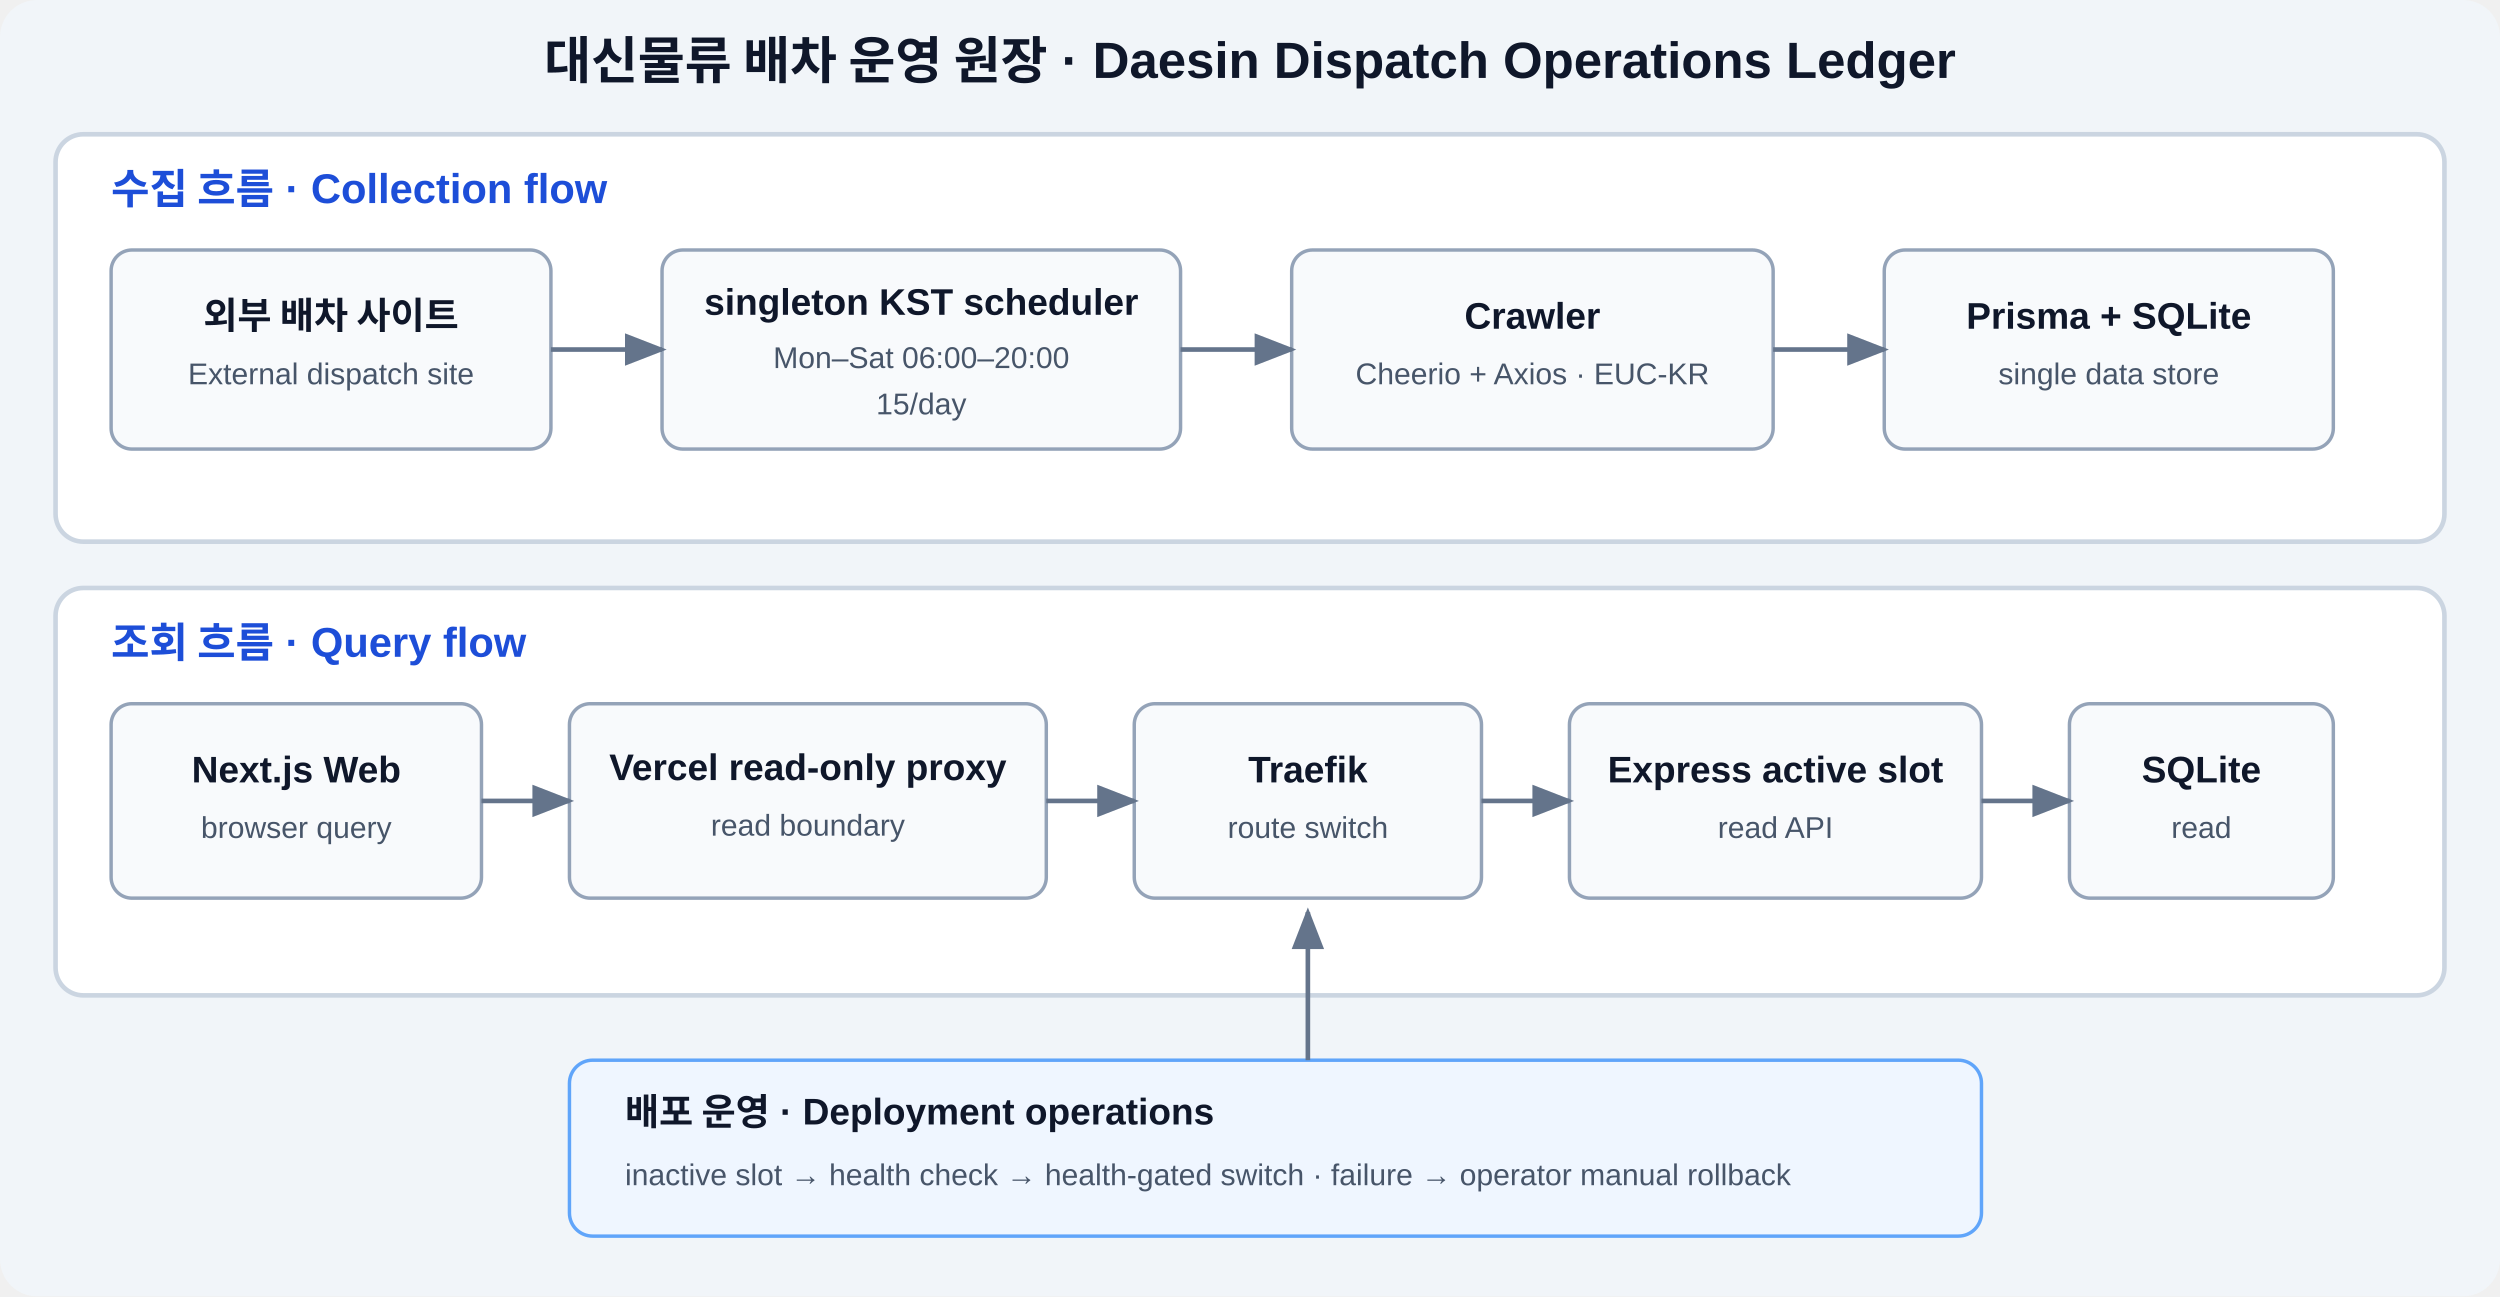
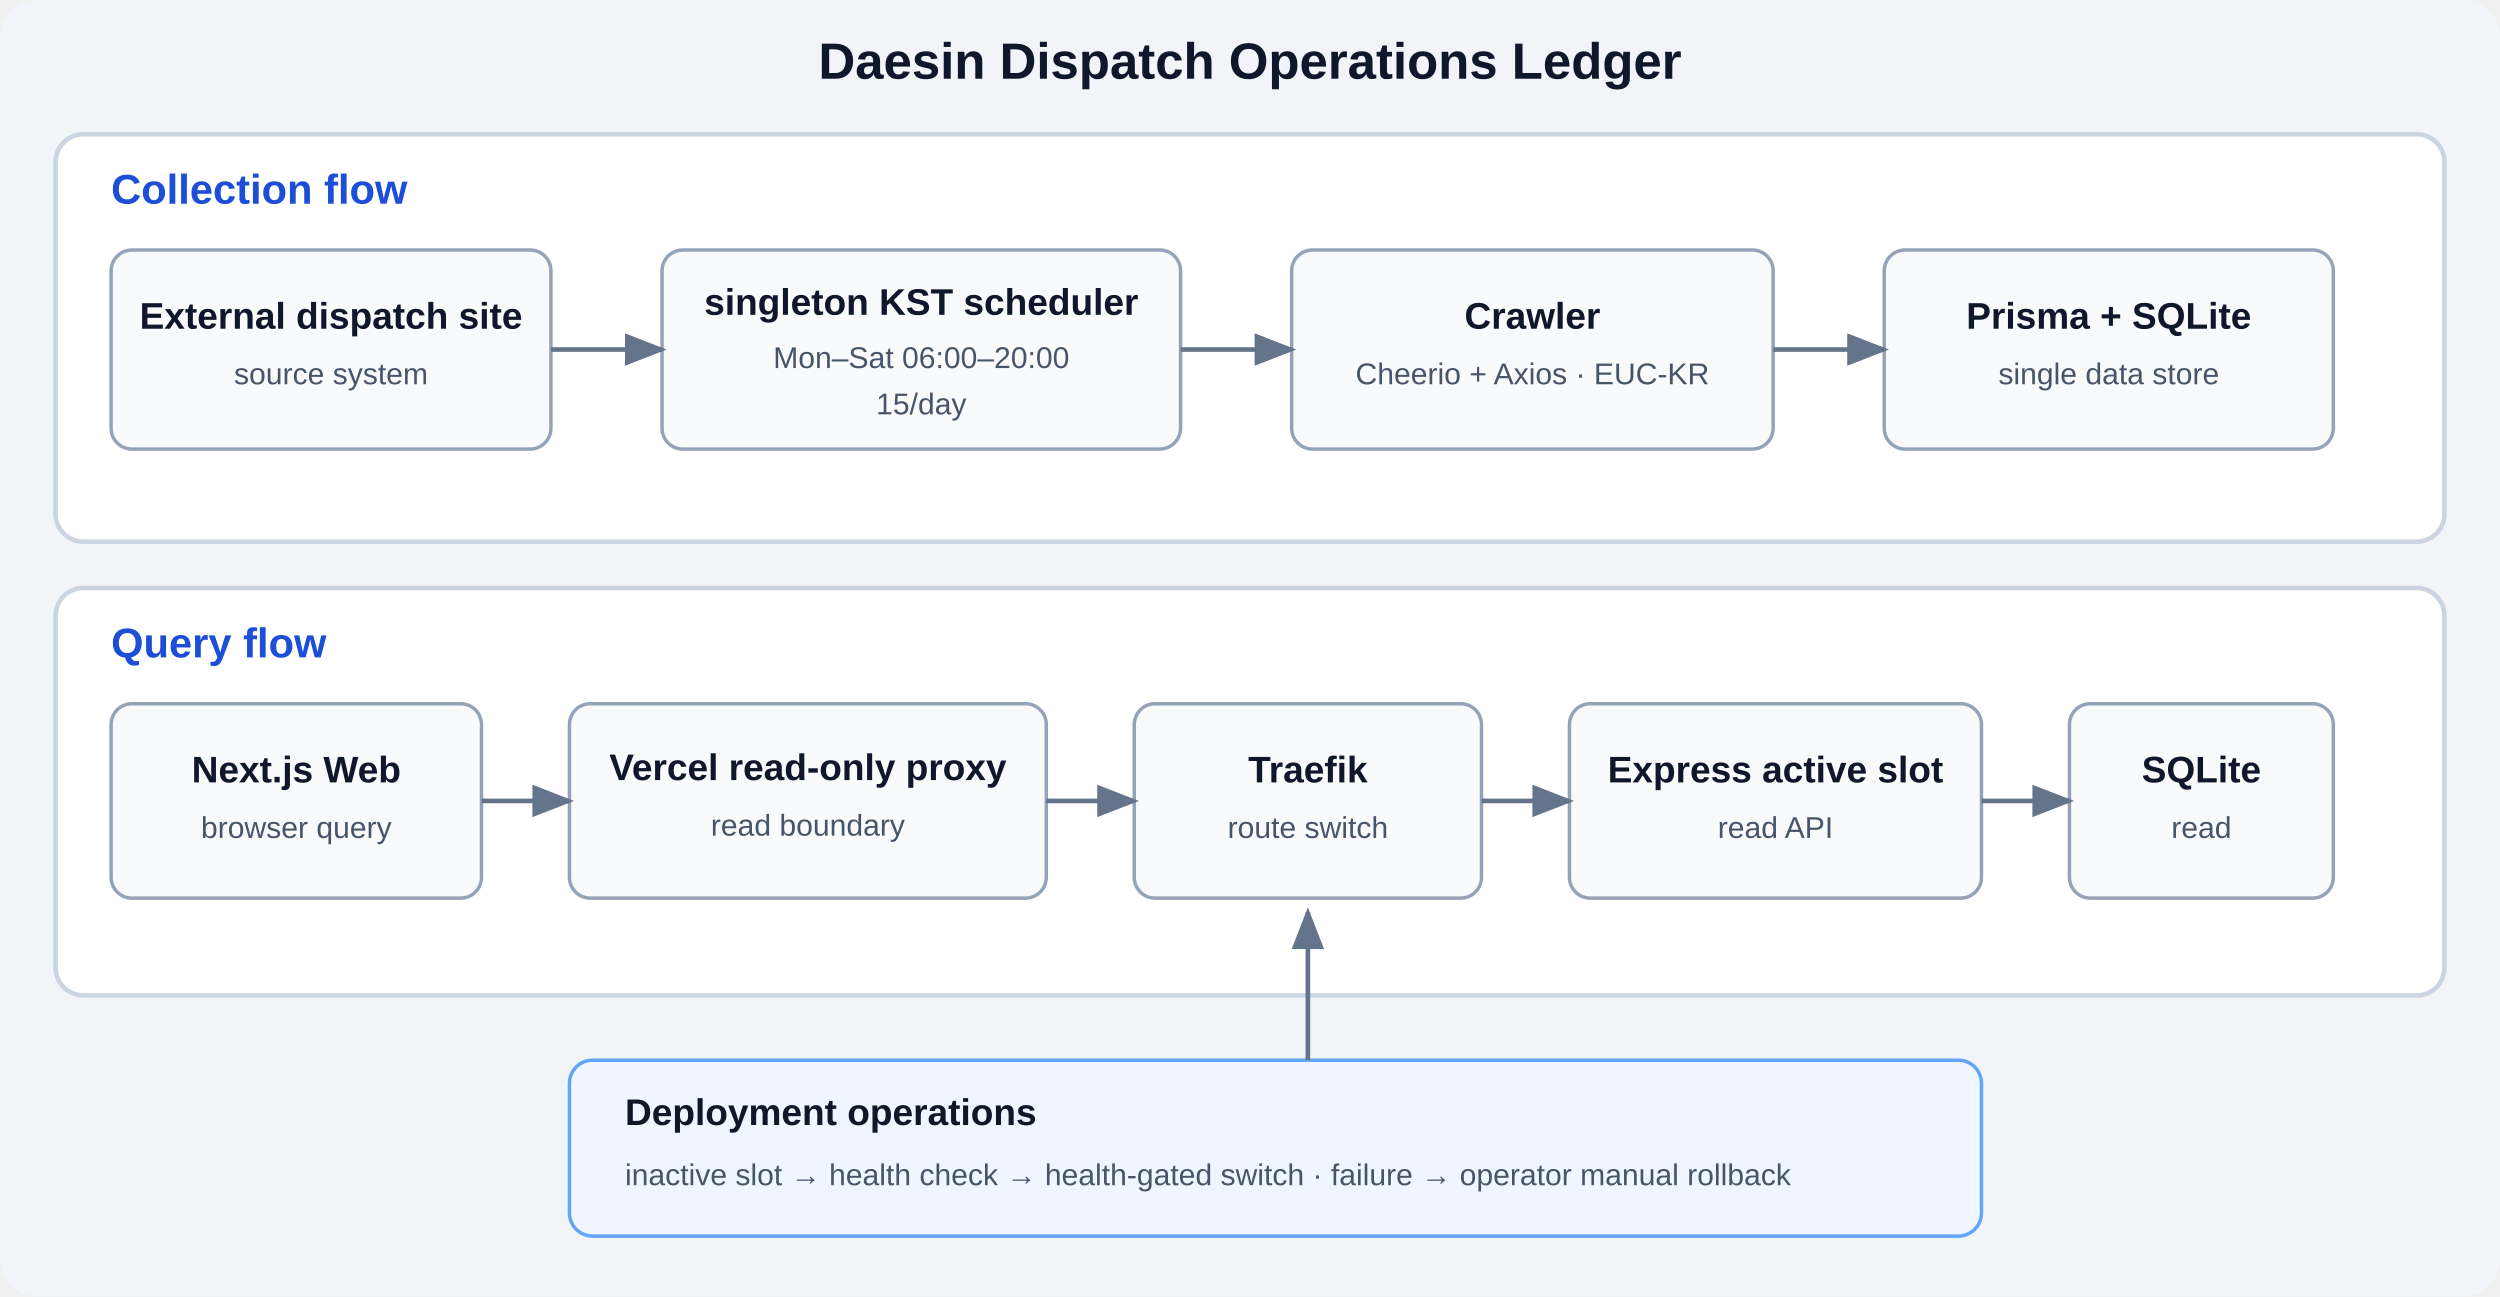
<svg xmlns="http://www.w3.org/2000/svg" viewBox="0 0 1080 560" role="img" aria-labelledby="title desc" font-family="Arial, sans-serif">
  <defs>
    <marker id="arrow" markerWidth="9" markerHeight="7" refX="8" refY="3.5" orient="auto">
      <path d="M0 0 9 3.5 0 7Z" fill="#64748b" />
    </marker>
    <style>
      .lane{fill:#fff;stroke:#cbd5e1;stroke-width:2}.node{fill:#f8fafc;stroke:#94a3b8;stroke-width:1.5}.edge{fill:none;stroke:#64748b;stroke-width:2;marker-end:url(#arrow)}.label{font-size:16px;font-weight:700;fill:#0f172a}.sub{font-size:13px;fill:#475569}.lane-title{font-size:18px;font-weight:700;fill:#1d4ed8}.ops{fill:#eff6ff;stroke:#60a5fa;stroke-width:1.5}
    </style>
  </defs>
  <rect width="1080" height="560" rx="16" fill="#f1f5f9" />
-   <text x="540" y="34" text-anchor="middle" font-size="22" font-weight="700" fill="#0f172a">대신물류 배차 운영 원장 · Daesin Dispatch Operations Ledger</text>
+   <text x="540" y="34" text-anchor="middle" font-size="22" font-weight="700" fill="#0f172a">Daesin Dispatch Operations Ledger</text>
  <rect class="lane" x="24" y="58" width="1032" height="176" rx="12" />
-   <text class="lane-title" x="48" y="88">수집 흐름 · Collection flow</text>
+   <text class="lane-title" x="48" y="88">Collection flow</text>
  <rect class="node" x="48" y="108" width="190" height="86" rx="9" />
-   <text class="label" x="143" y="142" text-anchor="middle">외부 배차 사이트</text>
-   <text class="sub" x="143" y="166" text-anchor="middle">External dispatch site</text>
+   <text class="label" x="143" y="142" text-anchor="middle">External dispatch site</text>
+   <text class="sub" x="143" y="166" text-anchor="middle">source system</text>
  <rect class="node" x="286" y="108" width="224" height="86" rx="9" />
  <text class="label" x="398" y="136" text-anchor="middle">singleton KST scheduler</text>
  <text class="sub" x="398" y="159" text-anchor="middle">Mon–Sat 06:00–20:00</text>
  <text class="sub" x="398" y="179" text-anchor="middle">15/day</text>
  <rect class="node" x="558" y="108" width="208" height="86" rx="9" />
  <text class="label" x="662" y="142" text-anchor="middle">Crawler</text>
  <text class="sub" x="662" y="166" text-anchor="middle">Cheerio + Axios · EUC-KR</text>
  <rect class="node" x="814" y="108" width="194" height="86" rx="9" />
  <text class="label" x="911" y="142" text-anchor="middle">Prisma + SQLite</text>
  <text class="sub" x="911" y="166" text-anchor="middle">single data store</text>
  <path class="edge" d="M238 151H286" />
  <path class="edge" d="M510 151H558" />
  <path class="edge" d="M766 151H814" />
  <rect class="lane" x="24" y="254" width="1032" height="176" rx="12" />
-   <text class="lane-title" x="48" y="284">조회 흐름 · Query flow</text>
+   <text class="lane-title" x="48" y="284">Query flow</text>
  <rect class="node" x="48" y="304" width="160" height="84" rx="9" />
  <text class="label" x="128" y="338" text-anchor="middle">Next.js Web</text>
  <text class="sub" x="128" y="362" text-anchor="middle">browser query</text>
  <rect class="node" x="246" y="304" width="206" height="84" rx="9" />
  <text class="label" x="349" y="337" text-anchor="middle">Vercel read-only proxy</text>
  <text class="sub" x="349" y="361" text-anchor="middle">read boundary</text>
  <rect class="node" x="490" y="304" width="150" height="84" rx="9" />
  <text class="label" x="565" y="338" text-anchor="middle">Traefik</text>
  <text class="sub" x="565" y="362" text-anchor="middle">route switch</text>
  <rect class="node" x="678" y="304" width="178" height="84" rx="9" />
  <text class="label" x="767" y="338" text-anchor="middle">Express active slot</text>
  <text class="sub" x="767" y="362" text-anchor="middle">read API</text>
  <rect class="node" x="894" y="304" width="114" height="84" rx="9" />
  <text class="label" x="951" y="338" text-anchor="middle">SQLite</text>
  <text class="sub" x="951" y="362" text-anchor="middle">read</text>
  <path class="edge" d="M208 346H246" />
  <path class="edge" d="M452 346H490" />
  <path class="edge" d="M640 346H678" />
  <path class="edge" d="M856 346H894" />
  <rect class="ops" x="246" y="458" width="610" height="76" rx="10" />
-   <text class="label" x="270" y="486">배포 운영 · Deployment operations</text>
+   <text class="label" x="270" y="486">Deployment operations</text>
  <text class="sub" x="270" y="512">inactive slot → health check → health-gated switch · failure → operator manual rollback</text>
  <path class="edge" d="M565 458V394" />
</svg>
